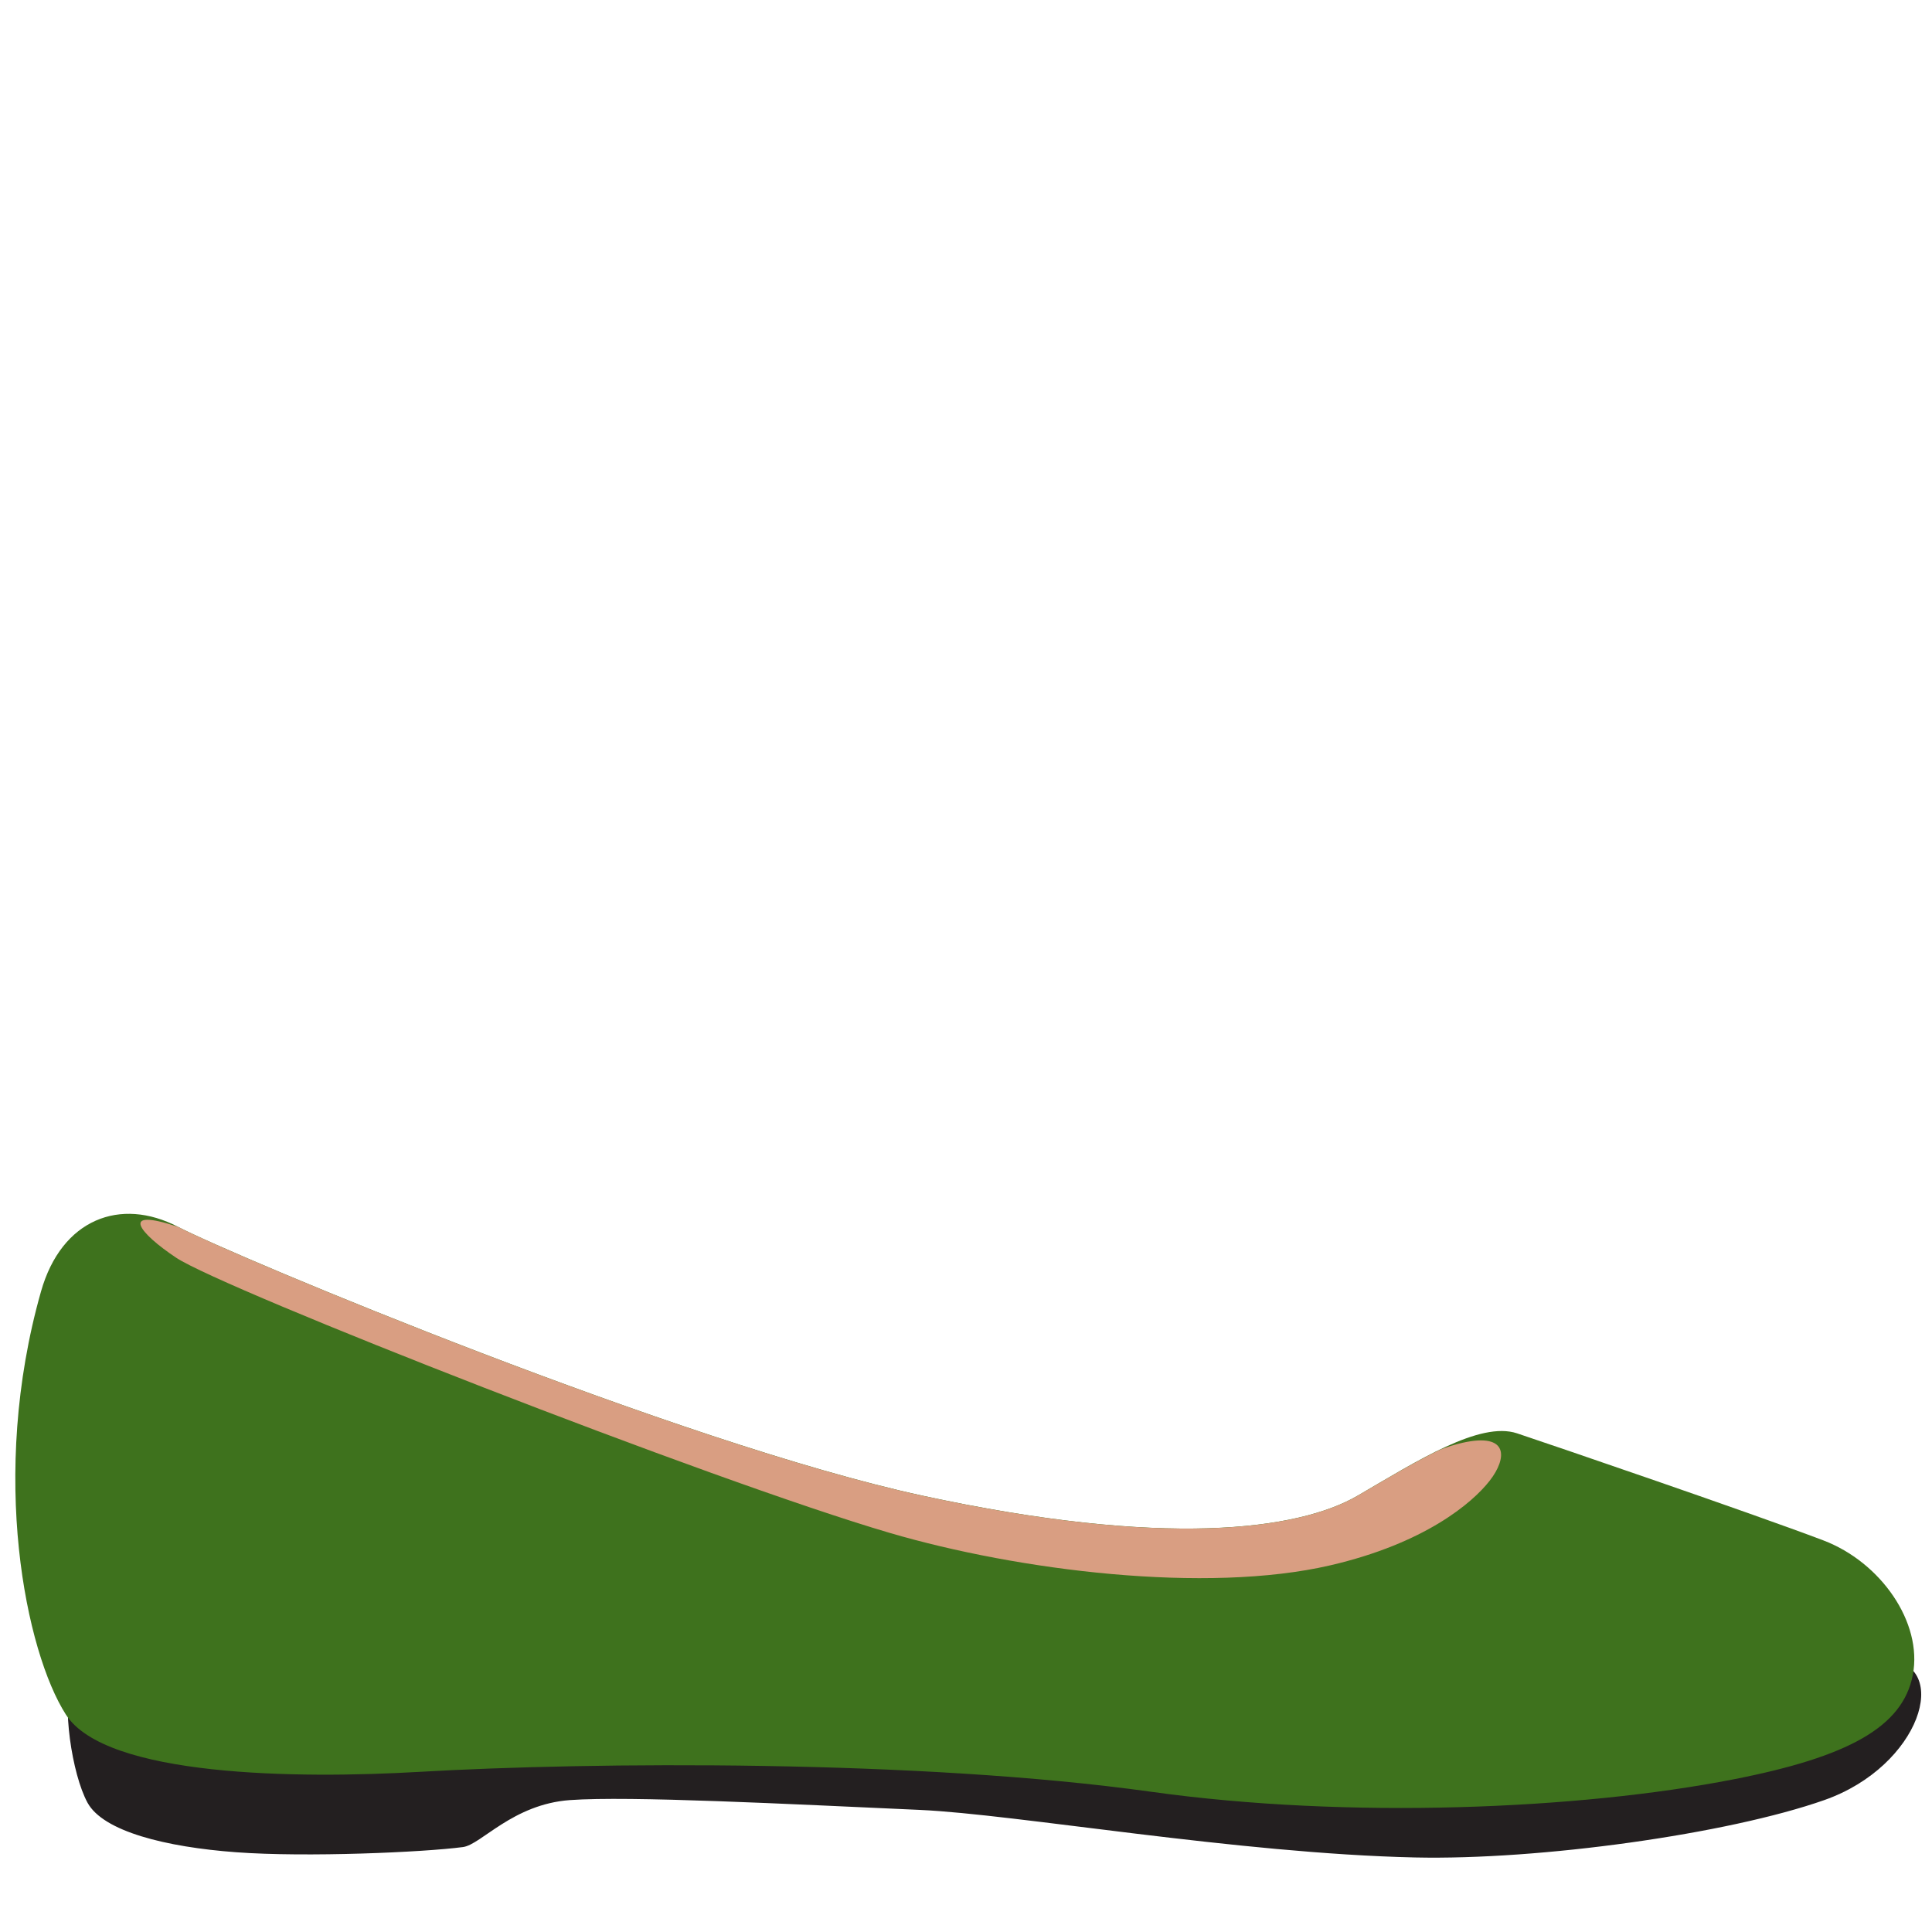
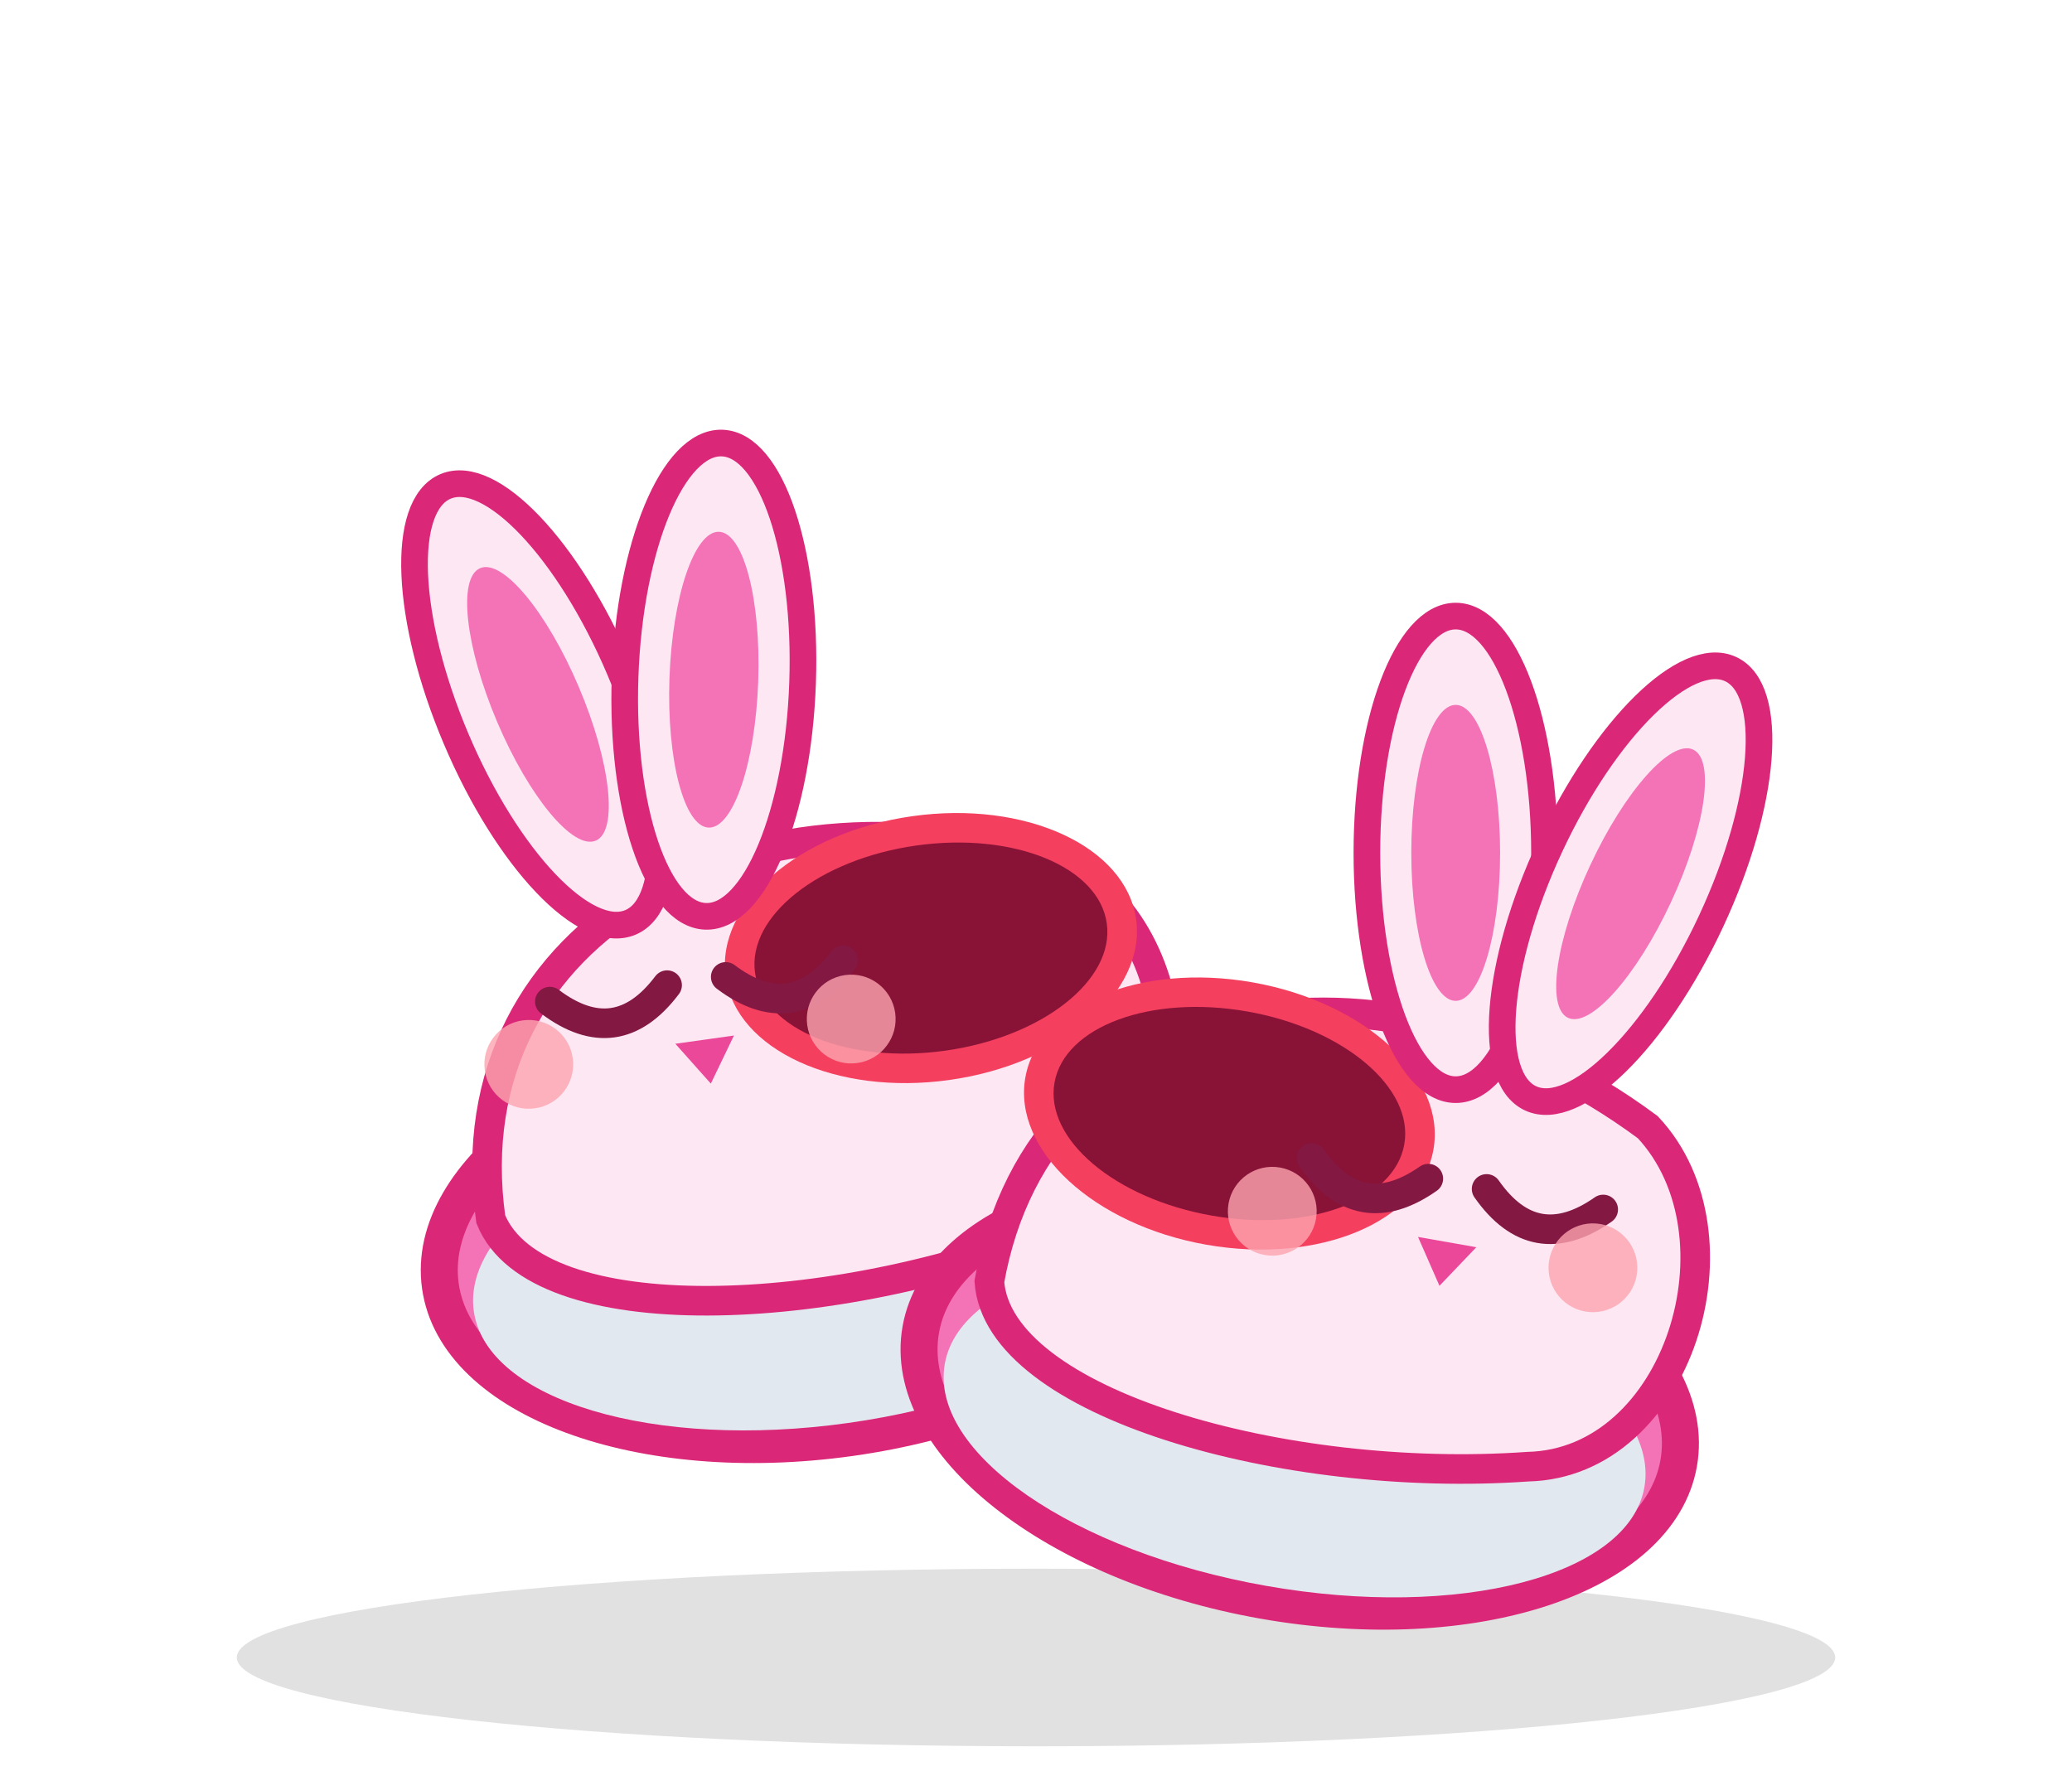
- <svg xmlns="http://www.w3.org/2000/svg" viewBox="0 0 36 36">
-   <path fill="#231F20" d="M1.339 31.21c-.194.535 0 1.847.292 2.381.292.535 1.458.826 2.77.923s3.499 0 4.227-.097c.337-.045.926-.798 1.992-.875 1.118-.08 4.033.072 6.521.183 1.799.081 5.922.812 9.223.886 2.332.052 5.831-.437 7.629-1.069 1.798-.632 2.38-2.53 1.166-2.624-1.215-.094-33.82.292-33.82.292z" />
-   <path fill="#3E721D" d="M.764 24.065c.384-1.355 1.484-1.762 2.551-1.206 1.067.557 9.369 4.035 13.868 5.009 4.499.974 7.004.649 8.117 0 1.113-.649 2.273-1.391 2.968-1.16.696.232 4.36 1.484 5.705 1.994 1.073.407 1.855 1.531 1.67 2.505-.185.974-1.206 1.531-3.34 1.948-2.866.561-7.176.746-10.853.232-4.313-.603-10.436-.557-13.636-.371-2.269.132-5.844.093-6.586-1.067C.486 30.79-.21 27.497.764 24.065z" />
-   <path fill="#D99E82" d="M3.283 23.436c.893.592 9.956 4.148 13.298 5.128 2.397.703 5.896 1.14 8.21.603 1.757-.408 2.644-1.16 2.968-1.577.325-.417.359-.9-.506-.706-.107.024-.323.082-.462.149-.475.233-.987.542-1.491.836-1.113.649-3.618.974-8.117 0-4.499-.974-12.802-4.453-13.868-5.009-1.113-.372-.72.119-.032.576z" />
+ <svg xmlns="http://www.w3.org/2000/svg" viewBox="0 0 140 120" width="100%" height="100%">
+   <ellipse cx="70" cy="112" rx="54" ry="6" fill="rgba(0,0,0,0.12)" />
+   <g transform="translate(18, 32) rotate(-8)">
+     <ellipse cx="30" cy="56" rx="26" ry="14" fill="#F472B6" stroke="#DB2777" stroke-width="2.5" />
+     <ellipse cx="30" cy="58" rx="24" ry="11" fill="#E2E8F0" />
+     <path d="M 8 52 C 8 32 30 24 50 34 C 58 40 56 56 46 58 C 30 62 10 60 8 52 Z" fill="#FCE7F3" stroke="#DB2777" stroke-width="2" />
+     <ellipse cx="40" cy="38" rx="14" ry="9" fill="#F43F5E" />
+     <ellipse cx="40" cy="38" rx="12" ry="7" fill="#881337" />
+     <ellipse cx="16" cy="18" rx="6" ry="16" transform="rotate(-15 16 18)" fill="#FCE7F3" stroke="#DB2777" stroke-width="1.8" />
+     <ellipse cx="16" cy="18" rx="3" ry="10" transform="rotate(-15 16 18)" fill="#F472B6" />
+     <ellipse cx="28" cy="18" rx="6" ry="16" transform="rotate(10 28 18)" fill="#FCE7F3" stroke="#DB2777" stroke-width="1.8" />
+     <ellipse cx="28" cy="18" rx="3" ry="10" transform="rotate(10 28 18)" fill="#F472B6" />
+     <path d="M 14 38 Q 18 42 22 38" stroke="#831843" stroke-width="2" fill="none" stroke-linecap="round" />
+     <path d="M 26 38 Q 30 42 34 38" stroke="#831843" stroke-width="2" fill="none" stroke-linecap="round" />
+     <polygon points="22,42 26,42 24,45" fill="#EC4899" />
+     <circle cx="12" cy="42" r="3" fill="#FDA4AF" opacity="0.8" />
+     <circle cx="34" cy="42" r="3" fill="#FDA4AF" opacity="0.8" />
+   </g>
+   <g transform="translate(68, 34) rotate(10)">
+     <ellipse cx="30" cy="56" rx="26" ry="14" fill="#F472B6" stroke="#DB2777" stroke-width="2.5" />
+     <ellipse cx="30" cy="58" rx="24" ry="11" fill="#E2E8F0" />
+     <path d="M 8 52 C 8 32 30 24 50 34 C 58 40 56 56 46 58 C 30 62 10 60 8 52 Z" fill="#FCE7F3" stroke="#DB2777" stroke-width="2" />
+     <ellipse cx="22" cy="38" rx="14" ry="9" fill="#F43F5E" />
+     <ellipse cx="22" cy="38" rx="12" ry="7" fill="#881337" />
+     <ellipse cx="34" cy="18" rx="6" ry="16" transform="rotate(-10 34 18)" fill="#FCE7F3" stroke="#DB2777" stroke-width="1.8" />
+     <ellipse cx="34" cy="18" rx="3" ry="10" transform="rotate(-10 34 18)" fill="#F472B6" />
+     <ellipse cx="46" cy="18" rx="6" ry="16" transform="rotate(15 46 18)" fill="#FCE7F3" stroke="#DB2777" stroke-width="1.8" />
+     <ellipse cx="46" cy="18" rx="3" ry="10" transform="rotate(15 46 18)" fill="#F472B6" />
+     <path d="M 28 40 Q 32 44 36 40" stroke="#831843" stroke-width="2" fill="none" stroke-linecap="round" />
+     <path d="M 40 40 Q 44 44 48 40" stroke="#831843" stroke-width="2" fill="none" stroke-linecap="round" />
+     <polygon points="36,44 40,44 38,47" fill="#EC4899" />
+     <circle cx="26" cy="44" r="3" fill="#FDA4AF" opacity="0.8" />
+     <circle cx="48" cy="44" r="3" fill="#FDA4AF" opacity="0.8" />
+   </g>
</svg>
